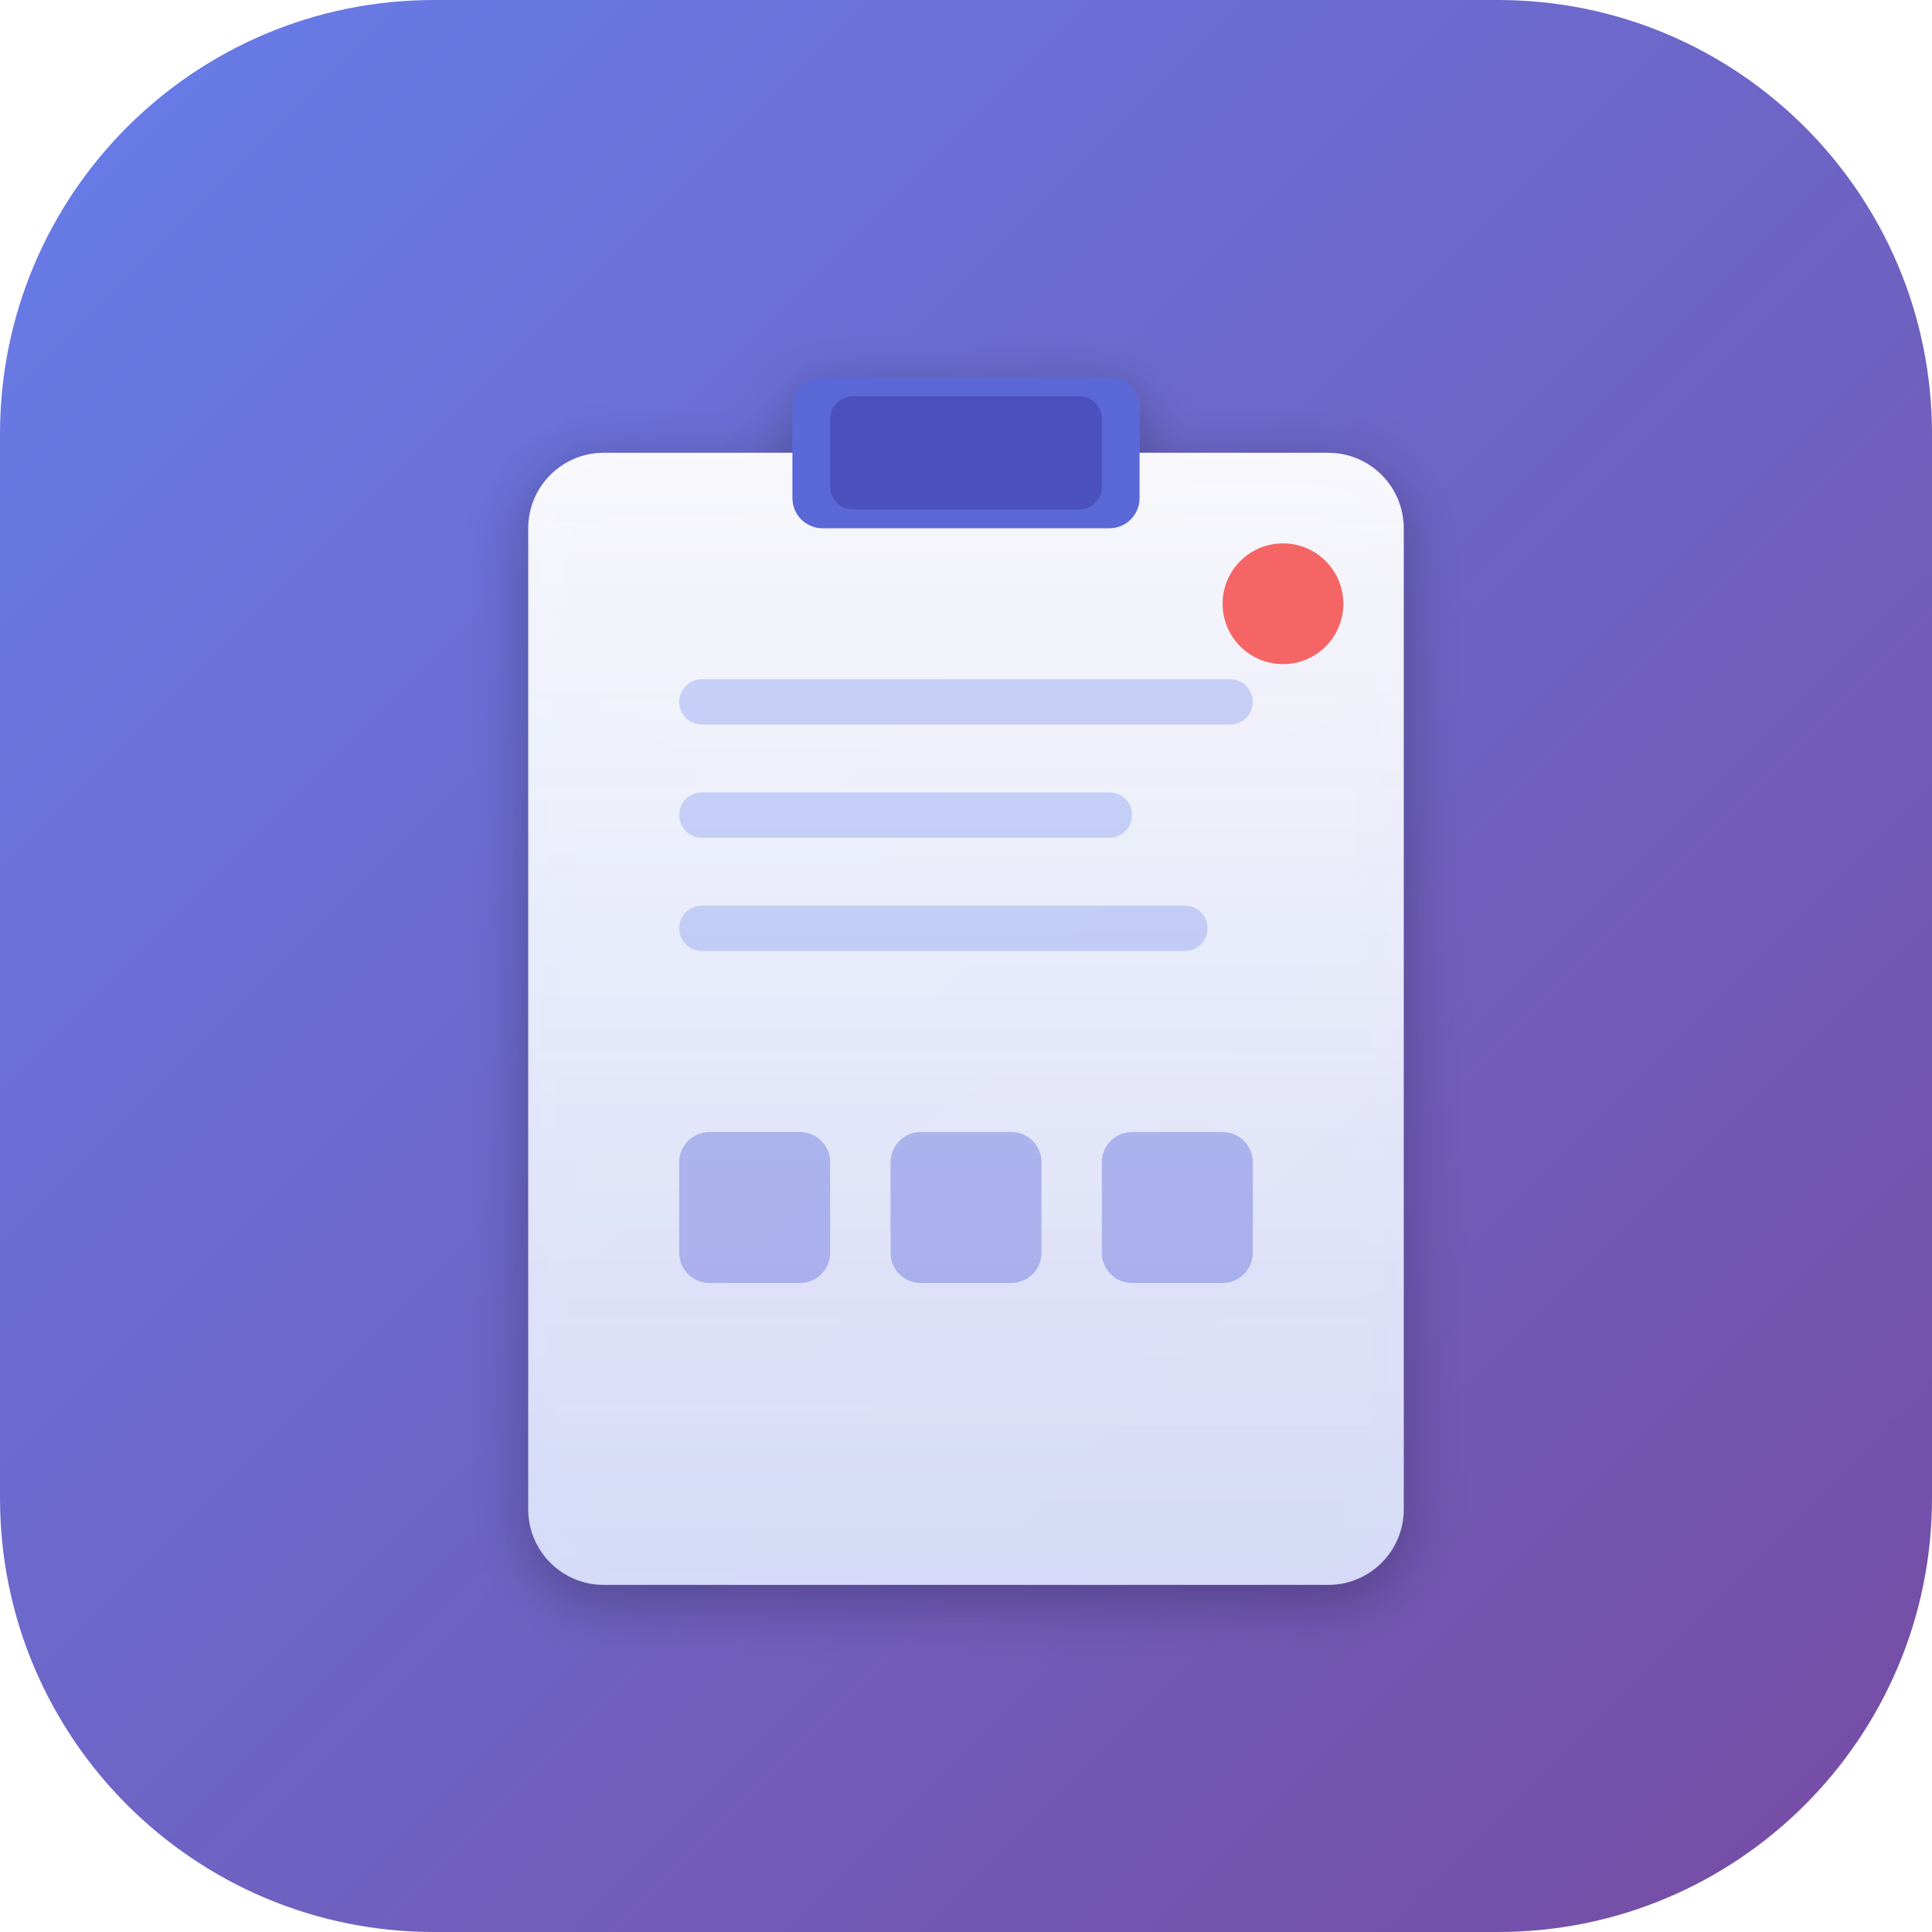
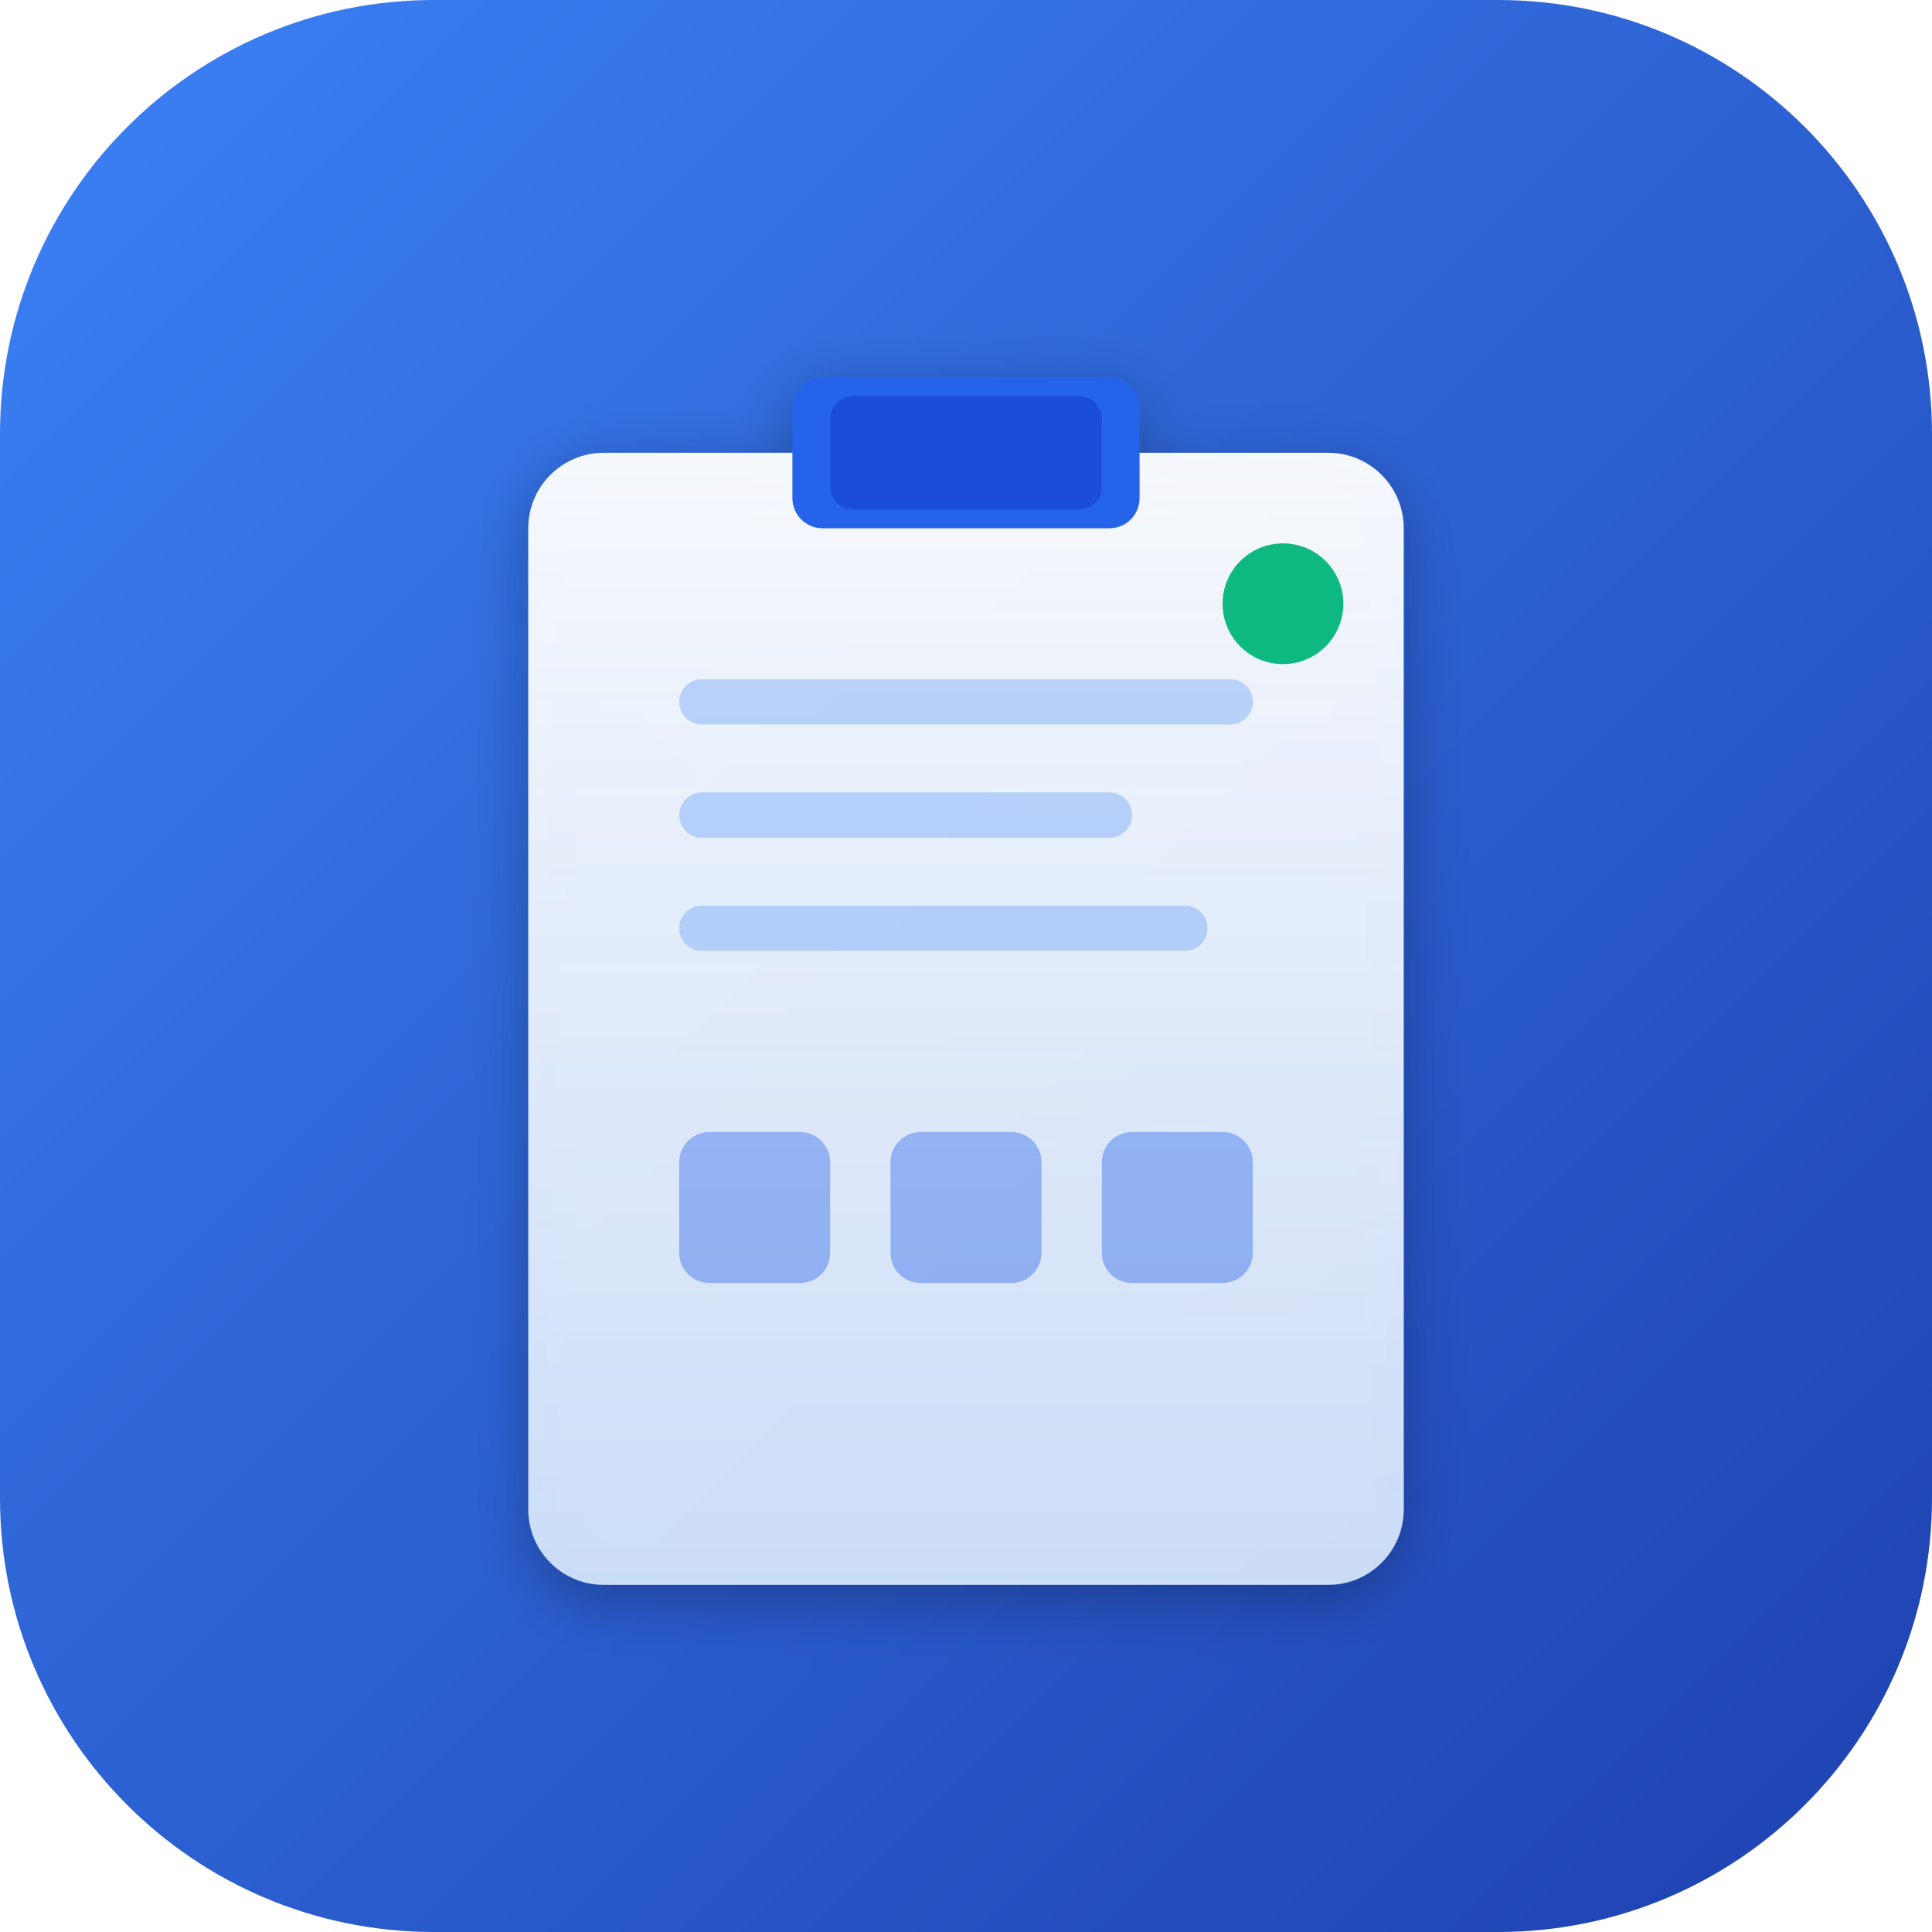
<svg xmlns="http://www.w3.org/2000/svg" width="512" height="512" viewBox="0 0 512 512">
  <defs>
    <linearGradient id="bgGradient" x1="0%" y1="0%" x2="100%" y2="100%">
-       <stop offset="0%" style="stop-color:#667eea;stop-opacity:1" />
-       <stop offset="100%" style="stop-color:#764ba2;stop-opacity:1" />
+       <stop offset="0%" style="stop-color:#3b82f6;stop-opacity:1" />
+       <stop offset="100%" style="stop-color:#1e40af;stop-opacity:1" />
    </linearGradient>
    <linearGradient id="clipGradient" x1="0%" y1="0%" x2="0%" y2="100%">
      <stop offset="0%" style="stop-color:#ffffff;stop-opacity:0.95" />
-       <stop offset="100%" style="stop-color:#e0e7ff;stop-opacity:0.9" />
+       <stop offset="100%" style="stop-color:#dbeafe;stop-opacity:0.9" />
    </linearGradient>
    <filter id="shadow">
      <feDropShadow dx="0" dy="4" stdDeviation="8" flood-opacity="0.3" />
    </filter>
  </defs>
  <rect width="512" height="512" rx="115" fill="url(#bgGradient)" />
  <g filter="url(#shadow)">
    <rect x="140" y="120" width="232" height="300" rx="20" fill="url(#clipGradient)" />
-     <rect x="210" y="100" width="92" height="40" rx="8" fill="#5a67d8" />
-     <rect x="220" y="105" width="72" height="30" rx="6" fill="#4c51bf" />
-     <rect x="180" y="180" width="152" height="12" rx="6" fill="#667eea" opacity="0.3" />
-     <rect x="180" y="210" width="120" height="12" rx="6" fill="#667eea" opacity="0.3" />
-     <rect x="180" y="240" width="140" height="12" rx="6" fill="#667eea" opacity="0.3" />
+     <rect x="210" y="100" width="92" height="40" rx="8" fill="#2563eb" />
+     <rect x="220" y="105" width="72" height="30" rx="6" fill="#1d4ed8" />
+     <rect x="180" y="180" width="152" height="12" rx="6" fill="#3b82f6" opacity="0.3" />
+     <rect x="180" y="210" width="120" height="12" rx="6" fill="#3b82f6" opacity="0.3" />
+     <rect x="180" y="240" width="140" height="12" rx="6" fill="#3b82f6" opacity="0.3" />
    <g opacity="0.4">
-       <rect x="180" y="300" width="40" height="40" rx="8" fill="#5a67d8" />
-       <rect x="236" y="300" width="40" height="40" rx="8" fill="#5a67d8" />
-       <rect x="292" y="300" width="40" height="40" rx="8" fill="#5a67d8" />
+       <rect x="180" y="300" width="40" height="40" rx="8" fill="#2563eb" />
+       <rect x="236" y="300" width="40" height="40" rx="8" fill="#2563eb" />
+       <rect x="292" y="300" width="40" height="40" rx="8" fill="#2563eb" />
    </g>
-     <circle cx="340" cy="160" r="16" fill="#f56565" />
+     <circle cx="340" cy="160" r="16" fill="#10b981" />
  </g>
</svg>
